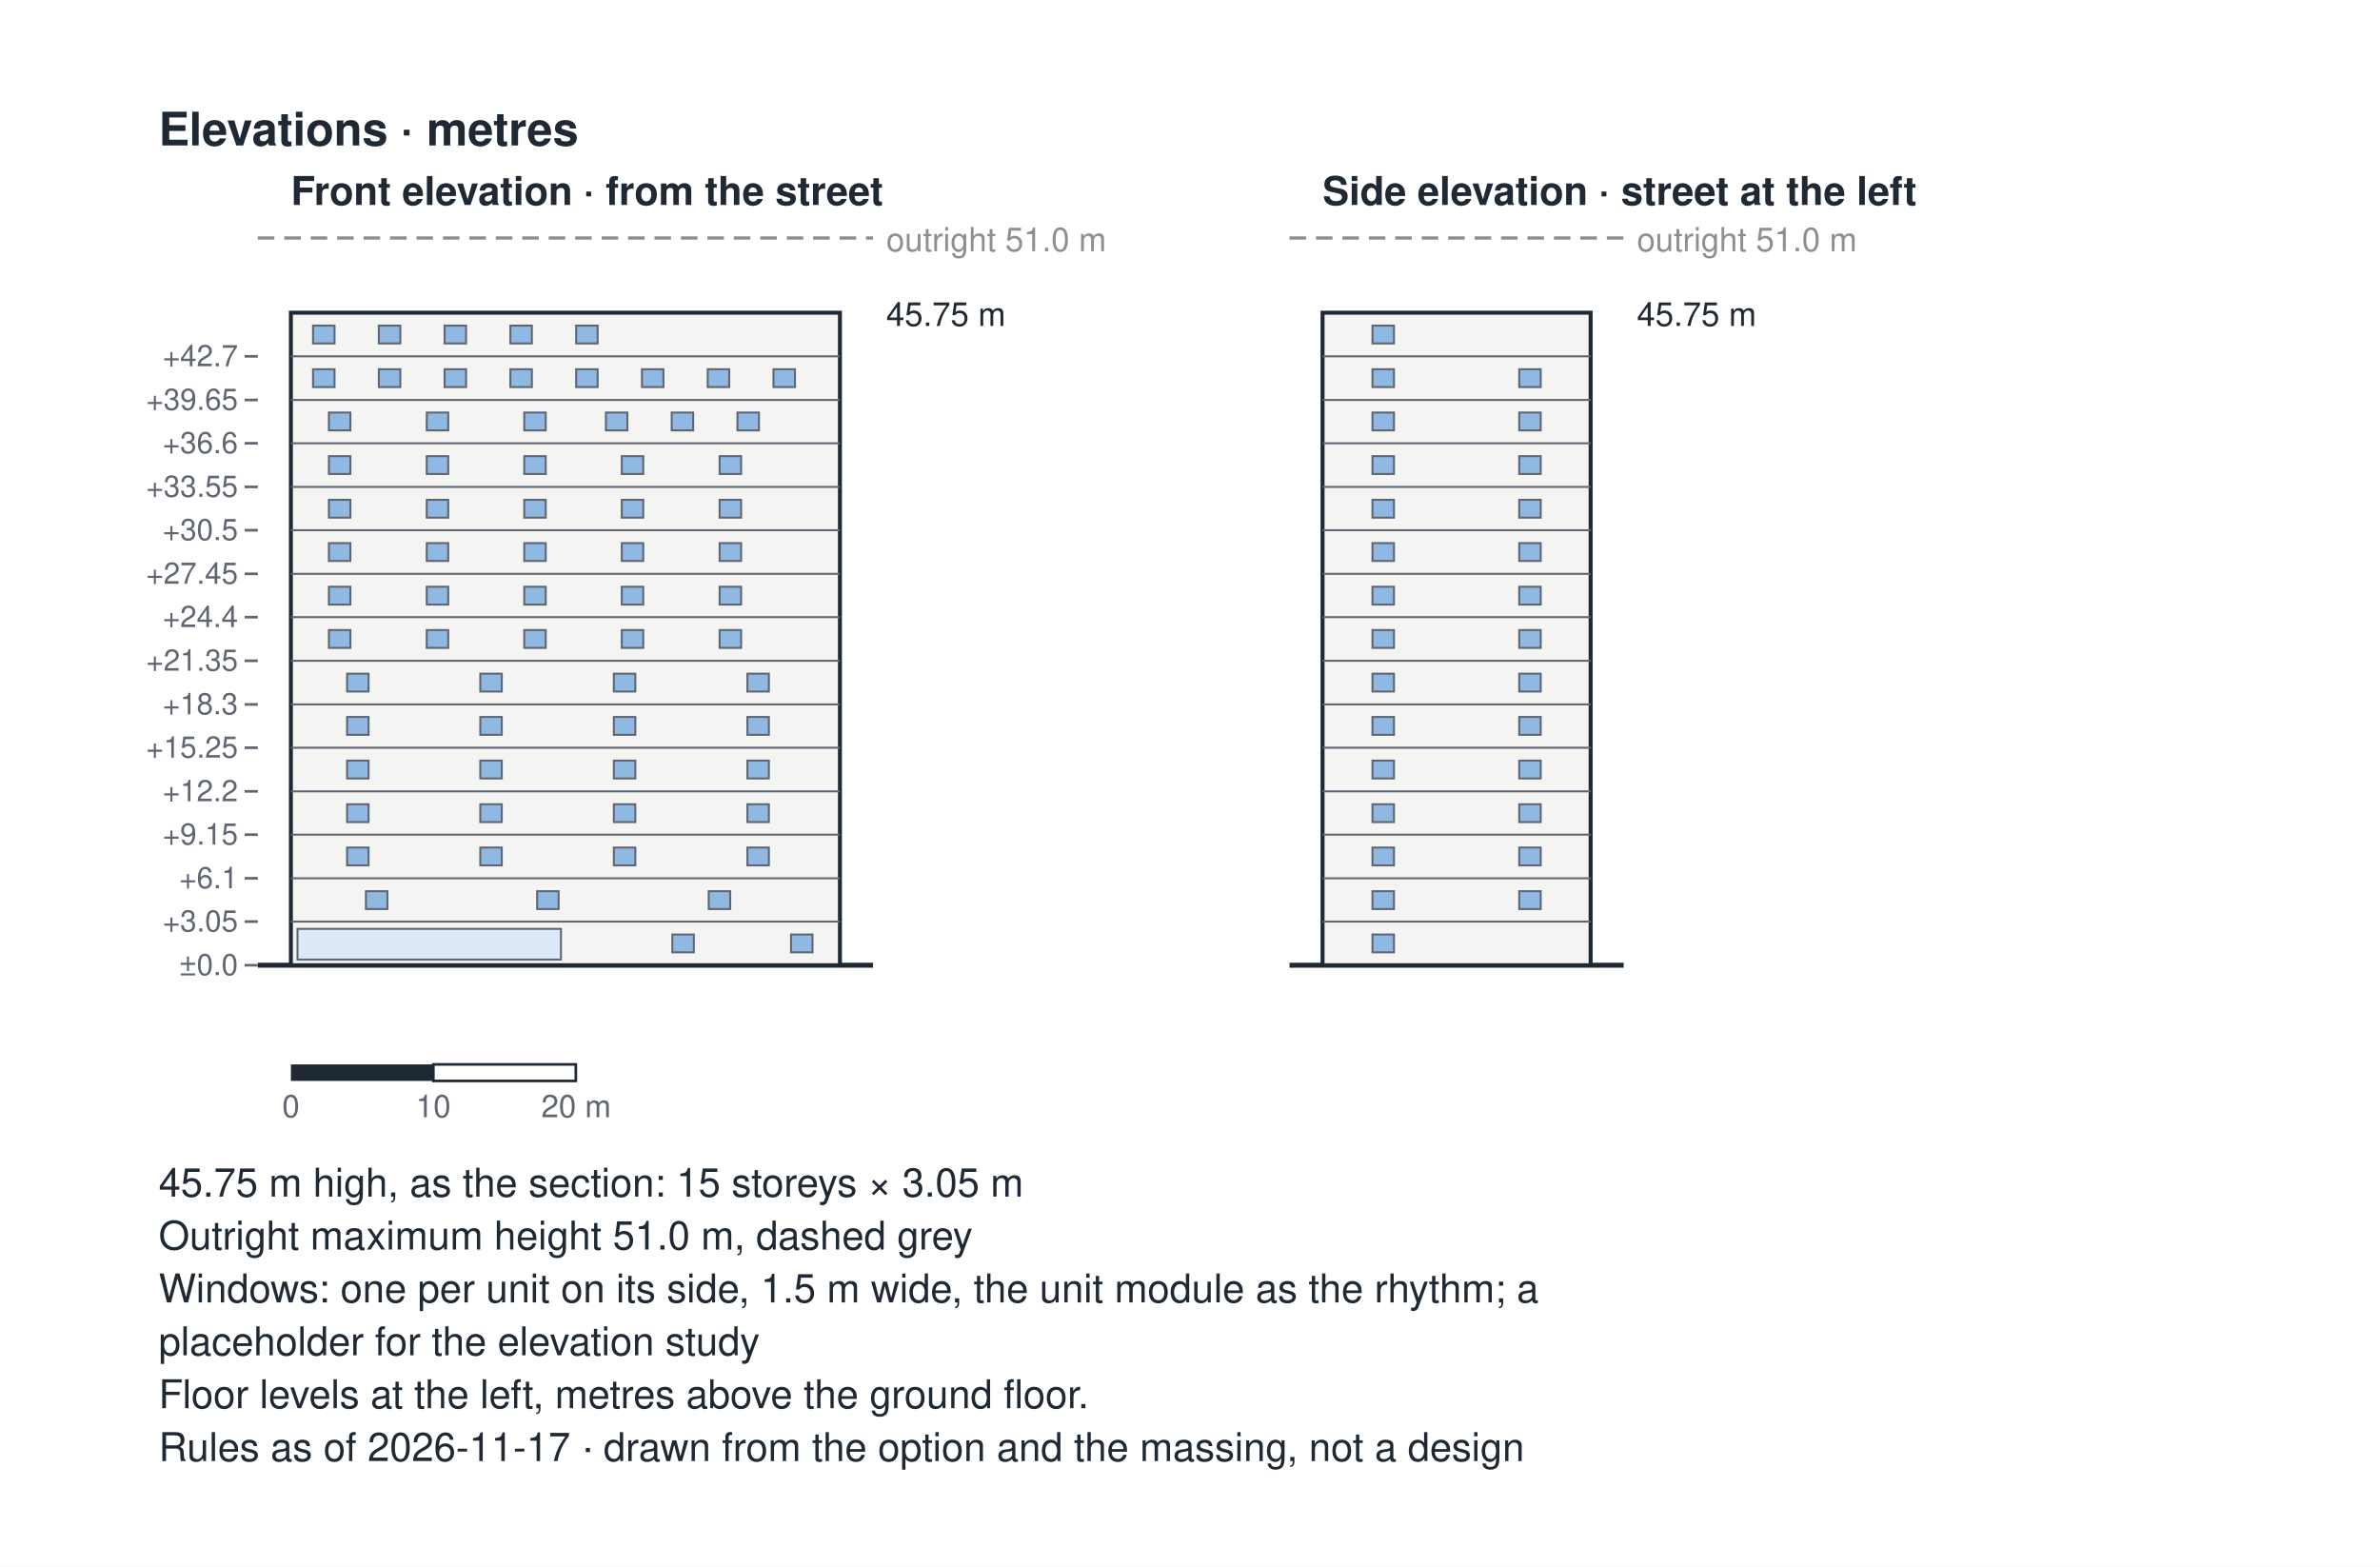
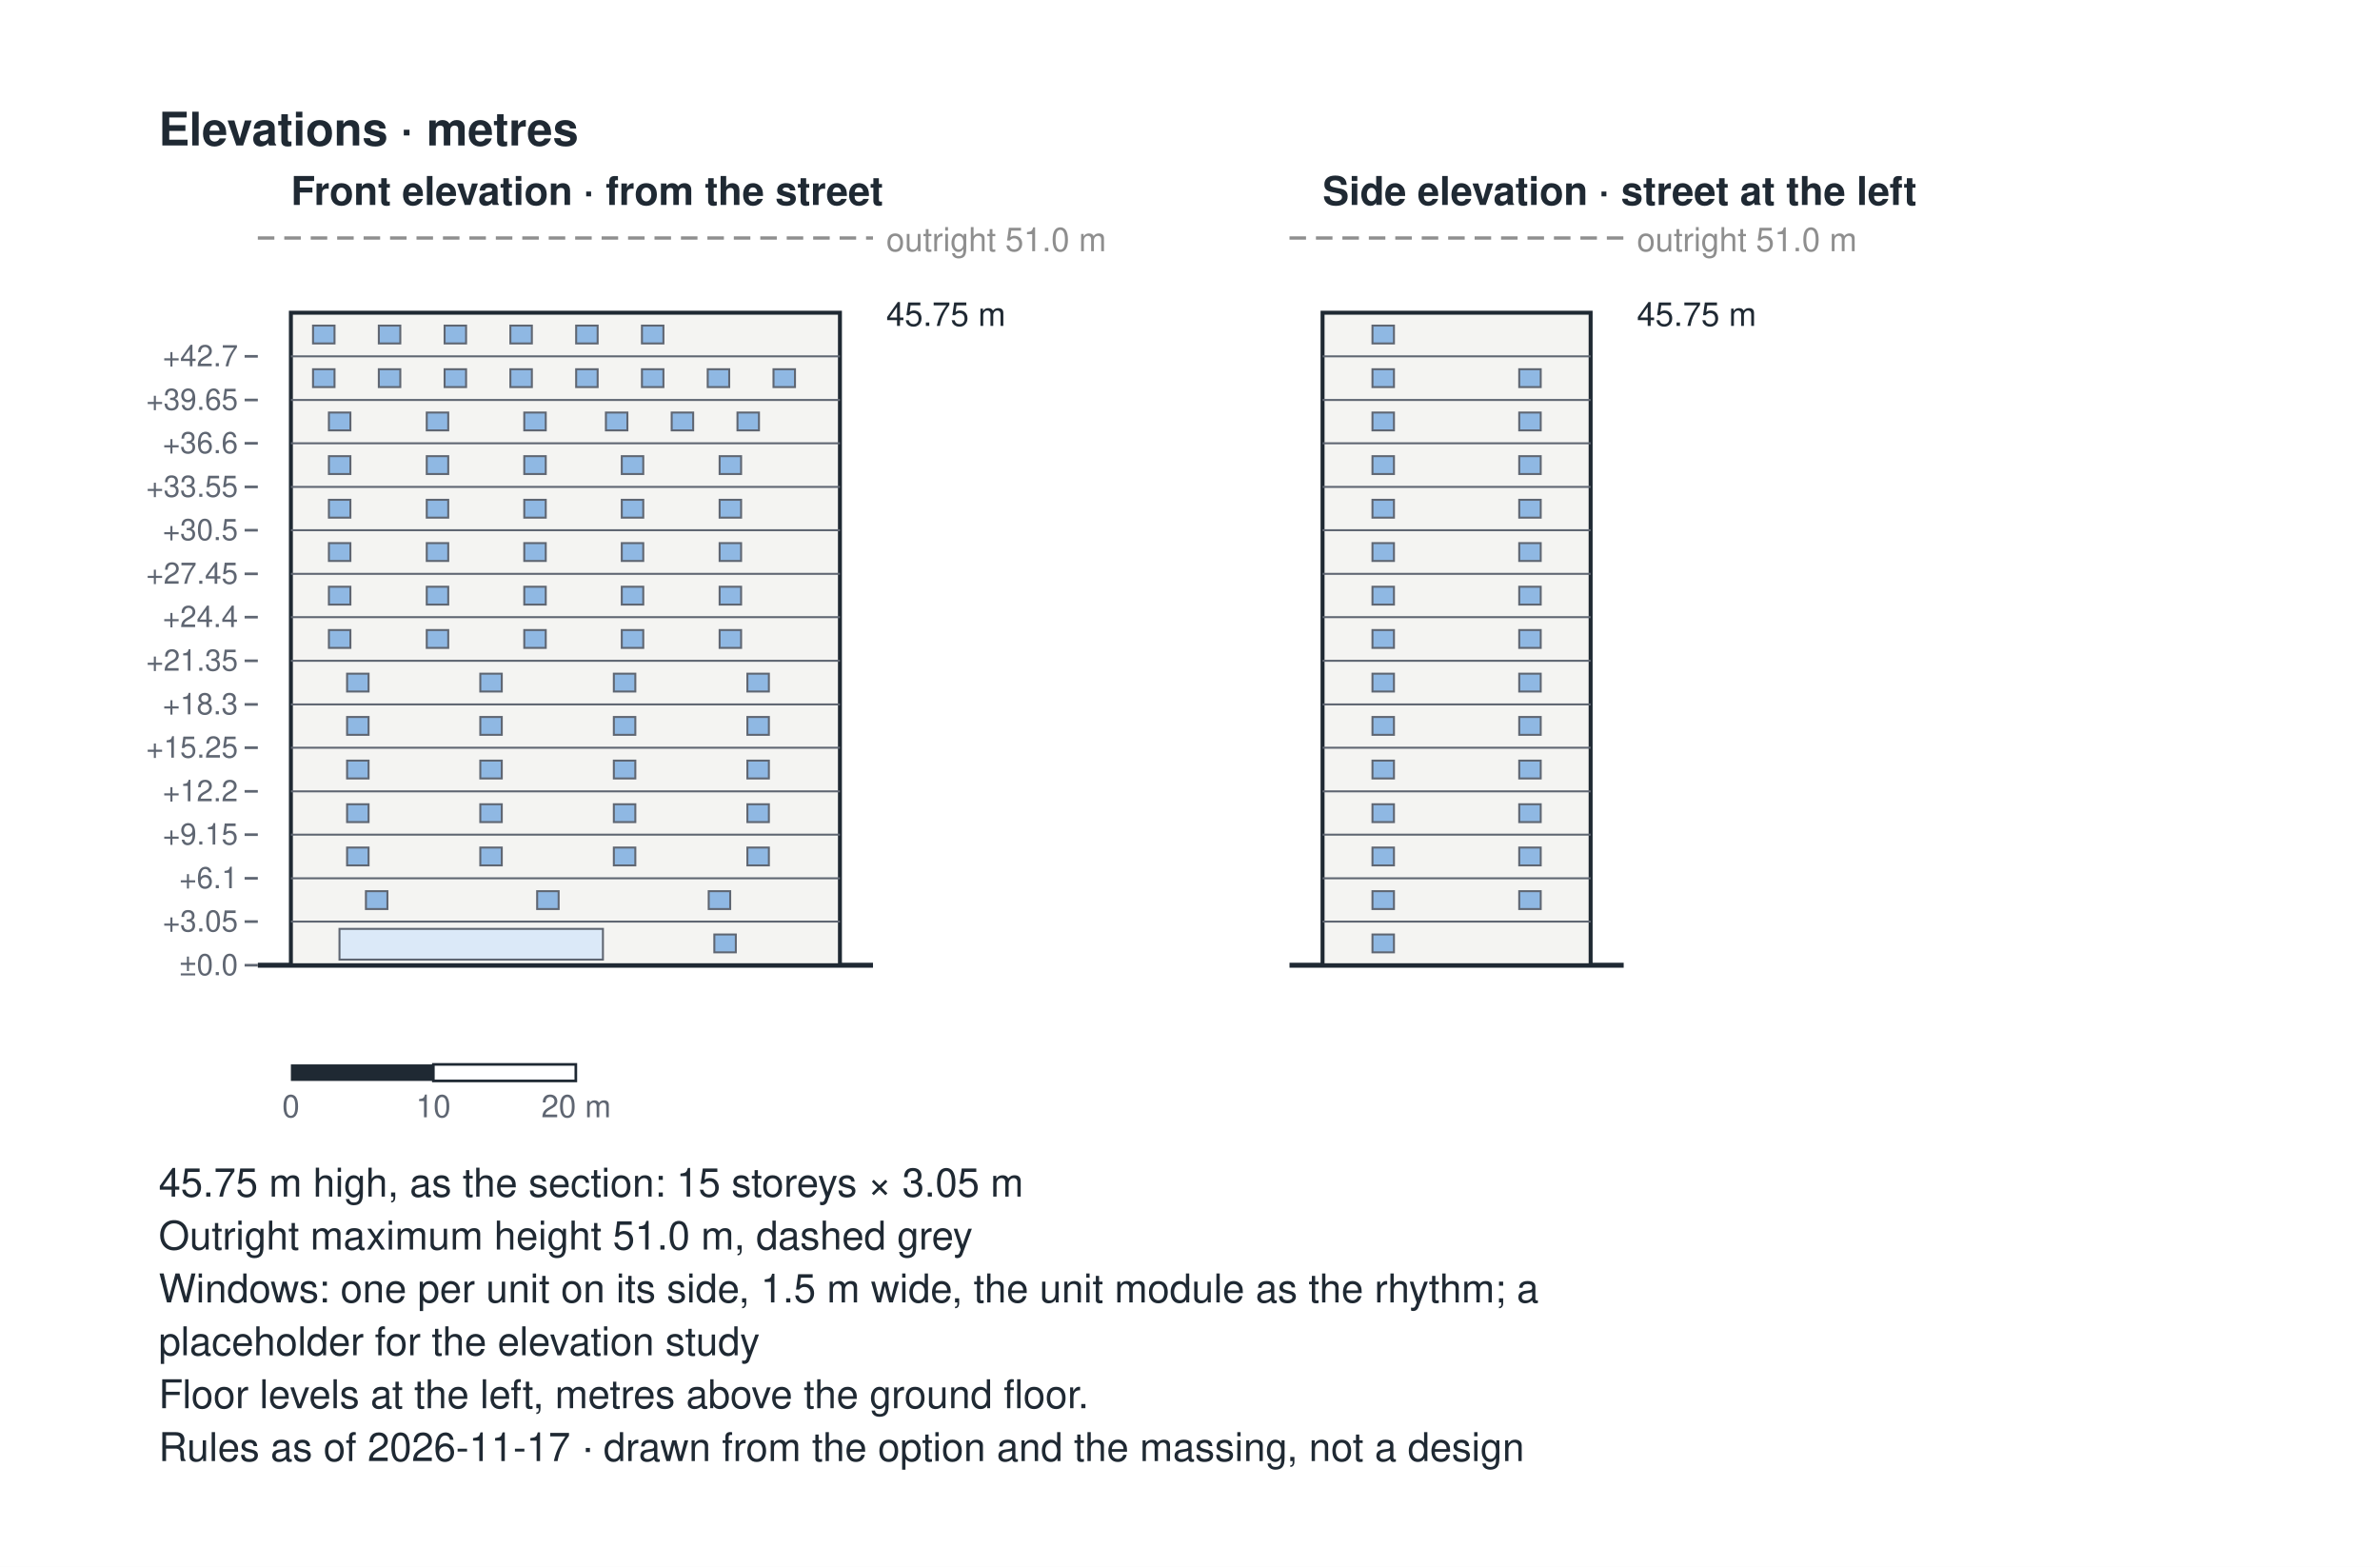
<svg xmlns="http://www.w3.org/2000/svg" width="720" height="474" viewBox="0 0 720 474" font-family="IBM Plex Sans, Helvetica, Arial, sans-serif" font-size="12" fill="#1f2933" role="img" aria-label="Preliminary elevations">
  <rect width="100%" height="100%" fill="#ffffff" />
  <text x="48" y="44" font-size="14" font-weight="600">Elevations · metres</text>
  <text x="88.0" y="62.0" font-size="12" font-weight="600">Front elevation · from the street</text>
  <line x1="78.0" y1="292.0" x2="264.1" y2="292.0" stroke="#1f2933" stroke-width="1.5" />
  <rect x="88.0" y="94.6" width="166.1" height="197.4" fill="#f4f4f2" stroke="#1f2933" stroke-width="1.2" />
-   <rect x="90.0" y="281.0" width="79.7" height="9.3" fill="#dbe9f8" stroke="#5f6672" stroke-width="0.6" />
-   <rect x="203.4" y="282.7" width="6.5" height="5.4" fill="#8fb8e3" stroke="#5f6672" stroke-width="0.6" />
-   <rect x="239.3" y="282.7" width="6.5" height="5.4" fill="#8fb8e3" stroke="#5f6672" stroke-width="0.6" />
+   <rect x="102.7" y="281.0" width="79.7" height="9.3" fill="#dbe9f8" stroke="#5f6672" stroke-width="0.6" />
+   <rect x="216.1" y="282.7" width="6.5" height="5.4" fill="#8fb8e3" stroke="#5f6672" stroke-width="0.6" />
  <line x1="88.0" y1="278.8" x2="254.1" y2="278.8" stroke="#5f6672" stroke-width="0.6" />
  <rect x="110.7" y="269.6" width="6.5" height="5.4" fill="#8fb8e3" stroke="#5f6672" stroke-width="0.6" />
  <rect x="162.5" y="269.6" width="6.5" height="5.4" fill="#8fb8e3" stroke="#5f6672" stroke-width="0.6" />
  <rect x="214.4" y="269.6" width="6.5" height="5.4" fill="#8fb8e3" stroke="#5f6672" stroke-width="0.6" />
  <line x1="88.0" y1="265.7" x2="254.1" y2="265.7" stroke="#5f6672" stroke-width="0.6" />
  <rect x="105.0" y="256.4" width="6.5" height="5.4" fill="#8fb8e3" stroke="#5f6672" stroke-width="0.6" />
  <rect x="145.3" y="256.4" width="6.5" height="5.4" fill="#8fb8e3" stroke="#5f6672" stroke-width="0.6" />
  <rect x="185.7" y="256.4" width="6.5" height="5.4" fill="#8fb8e3" stroke="#5f6672" stroke-width="0.6" />
  <rect x="226.1" y="256.4" width="6.5" height="5.4" fill="#8fb8e3" stroke="#5f6672" stroke-width="0.6" />
  <line x1="88.0" y1="252.5" x2="254.1" y2="252.5" stroke="#5f6672" stroke-width="0.6" />
  <rect x="105.0" y="243.3" width="6.5" height="5.4" fill="#8fb8e3" stroke="#5f6672" stroke-width="0.6" />
  <rect x="145.3" y="243.3" width="6.5" height="5.4" fill="#8fb8e3" stroke="#5f6672" stroke-width="0.6" />
  <rect x="185.7" y="243.3" width="6.5" height="5.4" fill="#8fb8e3" stroke="#5f6672" stroke-width="0.6" />
  <rect x="226.1" y="243.3" width="6.5" height="5.4" fill="#8fb8e3" stroke="#5f6672" stroke-width="0.6" />
  <line x1="88.0" y1="239.4" x2="254.1" y2="239.4" stroke="#5f6672" stroke-width="0.6" />
  <rect x="105.0" y="230.1" width="6.5" height="5.4" fill="#8fb8e3" stroke="#5f6672" stroke-width="0.6" />
  <rect x="145.3" y="230.1" width="6.5" height="5.4" fill="#8fb8e3" stroke="#5f6672" stroke-width="0.6" />
  <rect x="185.7" y="230.1" width="6.5" height="5.4" fill="#8fb8e3" stroke="#5f6672" stroke-width="0.6" />
  <rect x="226.1" y="230.1" width="6.5" height="5.4" fill="#8fb8e3" stroke="#5f6672" stroke-width="0.6" />
  <line x1="88.0" y1="226.2" x2="254.1" y2="226.2" stroke="#5f6672" stroke-width="0.6" />
  <rect x="105.0" y="216.9" width="6.5" height="5.4" fill="#8fb8e3" stroke="#5f6672" stroke-width="0.6" />
  <rect x="145.3" y="216.9" width="6.5" height="5.4" fill="#8fb8e3" stroke="#5f6672" stroke-width="0.6" />
  <rect x="185.7" y="216.9" width="6.5" height="5.4" fill="#8fb8e3" stroke="#5f6672" stroke-width="0.6" />
  <rect x="226.1" y="216.9" width="6.5" height="5.4" fill="#8fb8e3" stroke="#5f6672" stroke-width="0.6" />
  <line x1="88.0" y1="213.1" x2="254.1" y2="213.1" stroke="#5f6672" stroke-width="0.6" />
  <rect x="105.0" y="203.8" width="6.5" height="5.4" fill="#8fb8e3" stroke="#5f6672" stroke-width="0.6" />
  <rect x="145.3" y="203.8" width="6.5" height="5.4" fill="#8fb8e3" stroke="#5f6672" stroke-width="0.6" />
  <rect x="185.7" y="203.8" width="6.5" height="5.4" fill="#8fb8e3" stroke="#5f6672" stroke-width="0.6" />
  <rect x="226.1" y="203.8" width="6.5" height="5.4" fill="#8fb8e3" stroke="#5f6672" stroke-width="0.6" />
  <line x1="88.0" y1="199.9" x2="254.1" y2="199.9" stroke="#5f6672" stroke-width="0.6" />
  <rect x="99.5" y="190.6" width="6.5" height="5.4" fill="#8fb8e3" stroke="#5f6672" stroke-width="0.6" />
  <rect x="129.1" y="190.6" width="6.5" height="5.4" fill="#8fb8e3" stroke="#5f6672" stroke-width="0.6" />
  <rect x="158.6" y="190.6" width="6.5" height="5.4" fill="#8fb8e3" stroke="#5f6672" stroke-width="0.6" />
  <rect x="188.1" y="190.6" width="6.5" height="5.4" fill="#8fb8e3" stroke="#5f6672" stroke-width="0.6" />
  <rect x="217.7" y="190.6" width="6.5" height="5.4" fill="#8fb8e3" stroke="#5f6672" stroke-width="0.6" />
  <line x1="88.0" y1="186.7" x2="254.1" y2="186.7" stroke="#5f6672" stroke-width="0.6" />
  <rect x="99.5" y="177.5" width="6.5" height="5.4" fill="#8fb8e3" stroke="#5f6672" stroke-width="0.6" />
  <rect x="129.1" y="177.5" width="6.5" height="5.4" fill="#8fb8e3" stroke="#5f6672" stroke-width="0.6" />
  <rect x="158.6" y="177.5" width="6.5" height="5.4" fill="#8fb8e3" stroke="#5f6672" stroke-width="0.6" />
  <rect x="188.1" y="177.5" width="6.5" height="5.4" fill="#8fb8e3" stroke="#5f6672" stroke-width="0.6" />
  <rect x="217.7" y="177.5" width="6.5" height="5.4" fill="#8fb8e3" stroke="#5f6672" stroke-width="0.6" />
  <line x1="88.0" y1="173.6" x2="254.1" y2="173.6" stroke="#5f6672" stroke-width="0.6" />
  <rect x="99.5" y="164.3" width="6.5" height="5.4" fill="#8fb8e3" stroke="#5f6672" stroke-width="0.6" />
  <rect x="129.1" y="164.3" width="6.5" height="5.4" fill="#8fb8e3" stroke="#5f6672" stroke-width="0.6" />
  <rect x="158.6" y="164.3" width="6.5" height="5.4" fill="#8fb8e3" stroke="#5f6672" stroke-width="0.6" />
  <rect x="188.1" y="164.3" width="6.5" height="5.4" fill="#8fb8e3" stroke="#5f6672" stroke-width="0.6" />
  <rect x="217.7" y="164.3" width="6.5" height="5.4" fill="#8fb8e3" stroke="#5f6672" stroke-width="0.6" />
  <line x1="88.0" y1="160.4" x2="254.1" y2="160.4" stroke="#5f6672" stroke-width="0.6" />
  <rect x="99.5" y="151.2" width="6.5" height="5.4" fill="#8fb8e3" stroke="#5f6672" stroke-width="0.6" />
  <rect x="129.1" y="151.2" width="6.5" height="5.4" fill="#8fb8e3" stroke="#5f6672" stroke-width="0.6" />
  <rect x="158.6" y="151.2" width="6.5" height="5.4" fill="#8fb8e3" stroke="#5f6672" stroke-width="0.6" />
  <rect x="188.1" y="151.2" width="6.5" height="5.4" fill="#8fb8e3" stroke="#5f6672" stroke-width="0.6" />
  <rect x="217.7" y="151.2" width="6.5" height="5.4" fill="#8fb8e3" stroke="#5f6672" stroke-width="0.6" />
  <line x1="88.0" y1="147.3" x2="254.1" y2="147.3" stroke="#5f6672" stroke-width="0.6" />
  <rect x="99.5" y="138.0" width="6.5" height="5.4" fill="#8fb8e3" stroke="#5f6672" stroke-width="0.6" />
  <rect x="129.1" y="138.0" width="6.5" height="5.4" fill="#8fb8e3" stroke="#5f6672" stroke-width="0.6" />
  <rect x="158.6" y="138.0" width="6.5" height="5.4" fill="#8fb8e3" stroke="#5f6672" stroke-width="0.6" />
  <rect x="188.1" y="138.0" width="6.5" height="5.4" fill="#8fb8e3" stroke="#5f6672" stroke-width="0.6" />
  <rect x="217.7" y="138.0" width="6.5" height="5.4" fill="#8fb8e3" stroke="#5f6672" stroke-width="0.6" />
  <line x1="88.0" y1="134.1" x2="254.1" y2="134.1" stroke="#5f6672" stroke-width="0.6" />
  <rect x="99.5" y="124.8" width="6.5" height="5.4" fill="#8fb8e3" stroke="#5f6672" stroke-width="0.6" />
  <rect x="129.1" y="124.8" width="6.5" height="5.4" fill="#8fb8e3" stroke="#5f6672" stroke-width="0.6" />
  <rect x="158.6" y="124.8" width="6.5" height="5.4" fill="#8fb8e3" stroke="#5f6672" stroke-width="0.6" />
  <rect x="183.3" y="124.8" width="6.5" height="5.4" fill="#8fb8e3" stroke="#5f6672" stroke-width="0.6" />
  <rect x="203.2" y="124.8" width="6.5" height="5.4" fill="#8fb8e3" stroke="#5f6672" stroke-width="0.6" />
  <rect x="223.1" y="124.8" width="6.5" height="5.4" fill="#8fb8e3" stroke="#5f6672" stroke-width="0.6" />
  <line x1="88.0" y1="121.0" x2="254.1" y2="121.0" stroke="#5f6672" stroke-width="0.6" />
  <rect x="94.7" y="111.7" width="6.5" height="5.4" fill="#8fb8e3" stroke="#5f6672" stroke-width="0.6" />
  <rect x="114.6" y="111.7" width="6.5" height="5.4" fill="#8fb8e3" stroke="#5f6672" stroke-width="0.6" />
  <rect x="134.5" y="111.7" width="6.5" height="5.4" fill="#8fb8e3" stroke="#5f6672" stroke-width="0.6" />
  <rect x="154.4" y="111.7" width="6.5" height="5.4" fill="#8fb8e3" stroke="#5f6672" stroke-width="0.6" />
  <rect x="174.3" y="111.7" width="6.5" height="5.4" fill="#8fb8e3" stroke="#5f6672" stroke-width="0.6" />
  <rect x="194.2" y="111.7" width="6.5" height="5.4" fill="#8fb8e3" stroke="#5f6672" stroke-width="0.6" />
  <rect x="214.1" y="111.7" width="6.5" height="5.4" fill="#8fb8e3" stroke="#5f6672" stroke-width="0.6" />
  <rect x="234.0" y="111.7" width="6.5" height="5.4" fill="#8fb8e3" stroke="#5f6672" stroke-width="0.6" />
  <line x1="88.0" y1="107.8" x2="254.1" y2="107.8" stroke="#5f6672" stroke-width="0.6" />
  <rect x="94.7" y="98.5" width="6.5" height="5.4" fill="#8fb8e3" stroke="#5f6672" stroke-width="0.6" />
  <rect x="114.6" y="98.5" width="6.5" height="5.4" fill="#8fb8e3" stroke="#5f6672" stroke-width="0.6" />
  <rect x="134.5" y="98.5" width="6.5" height="5.4" fill="#8fb8e3" stroke="#5f6672" stroke-width="0.6" />
  <rect x="154.4" y="98.5" width="6.5" height="5.4" fill="#8fb8e3" stroke="#5f6672" stroke-width="0.6" />
  <rect x="174.3" y="98.5" width="6.5" height="5.4" fill="#8fb8e3" stroke="#5f6672" stroke-width="0.6" />
+   <rect x="194.2" y="98.5" width="6.5" height="5.4" fill="#8fb8e3" stroke="#5f6672" stroke-width="0.6" />
  <line x1="78.0" y1="72.0" x2="264.1" y2="72.0" stroke="#8e8e8e" stroke-width="1" stroke-dasharray="5 3" />
  <text x="268.1" y="76.0" font-size="10" fill="#8e8e8e">outright 51.0 m</text>
  <text x="268.1" y="98.6" font-size="10" fill="#1f2933">45.75 m</text>
  <text x="400.1" y="62.0" font-size="12" font-weight="600">Side elevation · street at the left</text>
  <line x1="390.1" y1="292.0" x2="491.2" y2="292.0" stroke="#1f2933" stroke-width="1.5" />
  <rect x="400.1" y="94.6" width="81.1" height="197.4" fill="#f4f4f2" stroke="#1f2933" stroke-width="1.2" />
  <rect x="415.2" y="282.7" width="6.5" height="5.4" fill="#8fb8e3" stroke="#5f6672" stroke-width="0.6" />
  <line x1="400.1" y1="278.8" x2="481.2" y2="278.8" stroke="#5f6672" stroke-width="0.6" />
  <rect x="415.2" y="269.6" width="6.5" height="5.4" fill="#8fb8e3" stroke="#5f6672" stroke-width="0.6" />
  <rect x="459.6" y="269.6" width="6.5" height="5.4" fill="#8fb8e3" stroke="#5f6672" stroke-width="0.6" />
  <line x1="400.1" y1="265.7" x2="481.2" y2="265.7" stroke="#5f6672" stroke-width="0.6" />
  <rect x="415.2" y="256.4" width="6.5" height="5.4" fill="#8fb8e3" stroke="#5f6672" stroke-width="0.6" />
  <rect x="459.6" y="256.4" width="6.5" height="5.4" fill="#8fb8e3" stroke="#5f6672" stroke-width="0.6" />
  <line x1="400.1" y1="252.5" x2="481.2" y2="252.5" stroke="#5f6672" stroke-width="0.6" />
  <rect x="415.2" y="243.3" width="6.5" height="5.4" fill="#8fb8e3" stroke="#5f6672" stroke-width="0.6" />
  <rect x="459.6" y="243.3" width="6.5" height="5.4" fill="#8fb8e3" stroke="#5f6672" stroke-width="0.6" />
  <line x1="400.1" y1="239.4" x2="481.2" y2="239.4" stroke="#5f6672" stroke-width="0.6" />
  <rect x="415.2" y="230.1" width="6.5" height="5.4" fill="#8fb8e3" stroke="#5f6672" stroke-width="0.6" />
  <rect x="459.6" y="230.1" width="6.5" height="5.4" fill="#8fb8e3" stroke="#5f6672" stroke-width="0.6" />
  <line x1="400.1" y1="226.2" x2="481.2" y2="226.2" stroke="#5f6672" stroke-width="0.6" />
  <rect x="415.2" y="216.9" width="6.5" height="5.4" fill="#8fb8e3" stroke="#5f6672" stroke-width="0.6" />
  <rect x="459.6" y="216.9" width="6.5" height="5.4" fill="#8fb8e3" stroke="#5f6672" stroke-width="0.6" />
  <line x1="400.1" y1="213.1" x2="481.2" y2="213.1" stroke="#5f6672" stroke-width="0.6" />
  <rect x="415.2" y="203.8" width="6.5" height="5.4" fill="#8fb8e3" stroke="#5f6672" stroke-width="0.6" />
  <rect x="459.6" y="203.8" width="6.5" height="5.4" fill="#8fb8e3" stroke="#5f6672" stroke-width="0.6" />
  <line x1="400.1" y1="199.9" x2="481.2" y2="199.9" stroke="#5f6672" stroke-width="0.6" />
  <rect x="415.2" y="190.6" width="6.5" height="5.4" fill="#8fb8e3" stroke="#5f6672" stroke-width="0.6" />
  <rect x="459.6" y="190.6" width="6.5" height="5.4" fill="#8fb8e3" stroke="#5f6672" stroke-width="0.6" />
  <line x1="400.1" y1="186.7" x2="481.2" y2="186.7" stroke="#5f6672" stroke-width="0.6" />
  <rect x="415.2" y="177.5" width="6.5" height="5.4" fill="#8fb8e3" stroke="#5f6672" stroke-width="0.6" />
  <rect x="459.6" y="177.5" width="6.5" height="5.4" fill="#8fb8e3" stroke="#5f6672" stroke-width="0.6" />
  <line x1="400.1" y1="173.6" x2="481.2" y2="173.6" stroke="#5f6672" stroke-width="0.6" />
  <rect x="415.2" y="164.3" width="6.5" height="5.4" fill="#8fb8e3" stroke="#5f6672" stroke-width="0.6" />
  <rect x="459.6" y="164.3" width="6.5" height="5.4" fill="#8fb8e3" stroke="#5f6672" stroke-width="0.6" />
  <line x1="400.1" y1="160.4" x2="481.2" y2="160.4" stroke="#5f6672" stroke-width="0.6" />
  <rect x="415.2" y="151.2" width="6.5" height="5.4" fill="#8fb8e3" stroke="#5f6672" stroke-width="0.6" />
  <rect x="459.6" y="151.2" width="6.5" height="5.4" fill="#8fb8e3" stroke="#5f6672" stroke-width="0.6" />
  <line x1="400.1" y1="147.3" x2="481.2" y2="147.3" stroke="#5f6672" stroke-width="0.6" />
  <rect x="415.2" y="138.0" width="6.5" height="5.4" fill="#8fb8e3" stroke="#5f6672" stroke-width="0.6" />
  <rect x="459.6" y="138.0" width="6.5" height="5.4" fill="#8fb8e3" stroke="#5f6672" stroke-width="0.6" />
  <line x1="400.1" y1="134.1" x2="481.2" y2="134.1" stroke="#5f6672" stroke-width="0.6" />
  <rect x="415.2" y="124.8" width="6.5" height="5.4" fill="#8fb8e3" stroke="#5f6672" stroke-width="0.6" />
  <rect x="459.6" y="124.8" width="6.5" height="5.4" fill="#8fb8e3" stroke="#5f6672" stroke-width="0.6" />
  <line x1="400.1" y1="121.0" x2="481.2" y2="121.0" stroke="#5f6672" stroke-width="0.6" />
  <rect x="415.2" y="111.7" width="6.5" height="5.4" fill="#8fb8e3" stroke="#5f6672" stroke-width="0.6" />
  <rect x="459.6" y="111.7" width="6.5" height="5.4" fill="#8fb8e3" stroke="#5f6672" stroke-width="0.6" />
  <line x1="400.1" y1="107.8" x2="481.2" y2="107.8" stroke="#5f6672" stroke-width="0.6" />
  <rect x="415.2" y="98.5" width="6.5" height="5.4" fill="#8fb8e3" stroke="#5f6672" stroke-width="0.6" />
  <line x1="390.1" y1="72.0" x2="491.2" y2="72.0" stroke="#8e8e8e" stroke-width="1" stroke-dasharray="5 3" />
  <text x="495.2" y="76.0" font-size="10" fill="#8e8e8e">outright 51.0 m</text>
  <text x="495.2" y="98.6" font-size="10" fill="#1f2933">45.75 m</text>
  <line x1="74.0" y1="292.0" x2="78.0" y2="292.0" stroke="#5f6672" stroke-width="0.8" />
  <text x="72.0" y="295.0" font-size="9" text-anchor="end" fill="#5f6672">±0.0</text>
  <line x1="74.0" y1="278.8" x2="78.0" y2="278.8" stroke="#5f6672" stroke-width="0.8" />
  <text x="72.0" y="281.8" font-size="9" text-anchor="end" fill="#5f6672">+3.05</text>
  <line x1="74.0" y1="265.7" x2="78.0" y2="265.7" stroke="#5f6672" stroke-width="0.8" />
  <text x="72.0" y="268.7" font-size="9" text-anchor="end" fill="#5f6672">+6.1</text>
  <line x1="74.0" y1="252.5" x2="78.0" y2="252.5" stroke="#5f6672" stroke-width="0.8" />
  <text x="72.0" y="255.5" font-size="9" text-anchor="end" fill="#5f6672">+9.15</text>
  <line x1="74.0" y1="239.4" x2="78.0" y2="239.4" stroke="#5f6672" stroke-width="0.8" />
  <text x="72.0" y="242.4" font-size="9" text-anchor="end" fill="#5f6672">+12.2</text>
  <line x1="74.0" y1="226.2" x2="78.0" y2="226.2" stroke="#5f6672" stroke-width="0.8" />
  <text x="72.0" y="229.2" font-size="9" text-anchor="end" fill="#5f6672">+15.25</text>
  <line x1="74.0" y1="213.1" x2="78.0" y2="213.1" stroke="#5f6672" stroke-width="0.8" />
  <text x="72.0" y="216.1" font-size="9" text-anchor="end" fill="#5f6672">+18.3</text>
  <line x1="74.0" y1="199.9" x2="78.0" y2="199.9" stroke="#5f6672" stroke-width="0.8" />
  <text x="72.0" y="202.9" font-size="9" text-anchor="end" fill="#5f6672">+21.35</text>
  <line x1="74.0" y1="186.7" x2="78.0" y2="186.7" stroke="#5f6672" stroke-width="0.8" />
  <text x="72.0" y="189.7" font-size="9" text-anchor="end" fill="#5f6672">+24.4</text>
  <line x1="74.0" y1="173.6" x2="78.0" y2="173.6" stroke="#5f6672" stroke-width="0.8" />
  <text x="72.0" y="176.6" font-size="9" text-anchor="end" fill="#5f6672">+27.45</text>
  <line x1="74.0" y1="160.4" x2="78.0" y2="160.4" stroke="#5f6672" stroke-width="0.8" />
  <text x="72.0" y="163.4" font-size="9" text-anchor="end" fill="#5f6672">+30.5</text>
  <line x1="74.0" y1="147.3" x2="78.0" y2="147.3" stroke="#5f6672" stroke-width="0.8" />
  <text x="72.0" y="150.3" font-size="9" text-anchor="end" fill="#5f6672">+33.55</text>
  <line x1="74.0" y1="134.1" x2="78.0" y2="134.1" stroke="#5f6672" stroke-width="0.8" />
  <text x="72.0" y="137.1" font-size="9" text-anchor="end" fill="#5f6672">+36.6</text>
  <line x1="74.0" y1="121.0" x2="78.0" y2="121.0" stroke="#5f6672" stroke-width="0.8" />
  <text x="72.0" y="124.0" font-size="9" text-anchor="end" fill="#5f6672">+39.65</text>
  <line x1="74.0" y1="107.8" x2="78.0" y2="107.8" stroke="#5f6672" stroke-width="0.8" />
  <text x="72.0" y="110.8" font-size="9" text-anchor="end" fill="#5f6672">+42.7</text>
  <rect x="88.0" y="322.0" width="43.1" height="5" fill="#1f2933" />
  <rect x="131.1" y="322.0" width="43.1" height="5" fill="#ffffff" stroke="#1f2933" stroke-width="0.8" />
  <text x="88.0" y="338.0" font-size="9.5" text-anchor="middle" fill="#5f6672">0</text>
  <text x="131.1" y="338.0" font-size="9.5" text-anchor="middle" fill="#5f6672">10</text>
  <text x="174.3" y="338.0" font-size="9.5" text-anchor="middle" fill="#5f6672">20 m</text>
  <text x="48.0" y="362.0" font-size="12" fill="#1f2933">45.75 m high, as the section: 15 storeys × 3.05 m</text>
  <text x="48.0" y="378.0" font-size="12" fill="#1f2933">Outright maximum height 51.0 m, dashed grey</text>
  <text x="48.0" y="394.0" font-size="12" fill="#1f2933">Windows: one per unit on its side, 1.5 m wide, the unit module as the rhythm; a</text>
  <text x="48.0" y="410.0" font-size="12" fill="#1f2933">placeholder for the elevation study</text>
  <text x="48.0" y="426.0" font-size="12" fill="#1f2933">Floor levels at the left, metres above the ground floor.</text>
  <text x="48.0" y="442.0" font-size="12" fill="#1f2933">Rules as of 2026-11-17 · drawn from the option and the massing, not a design</text>
</svg>
